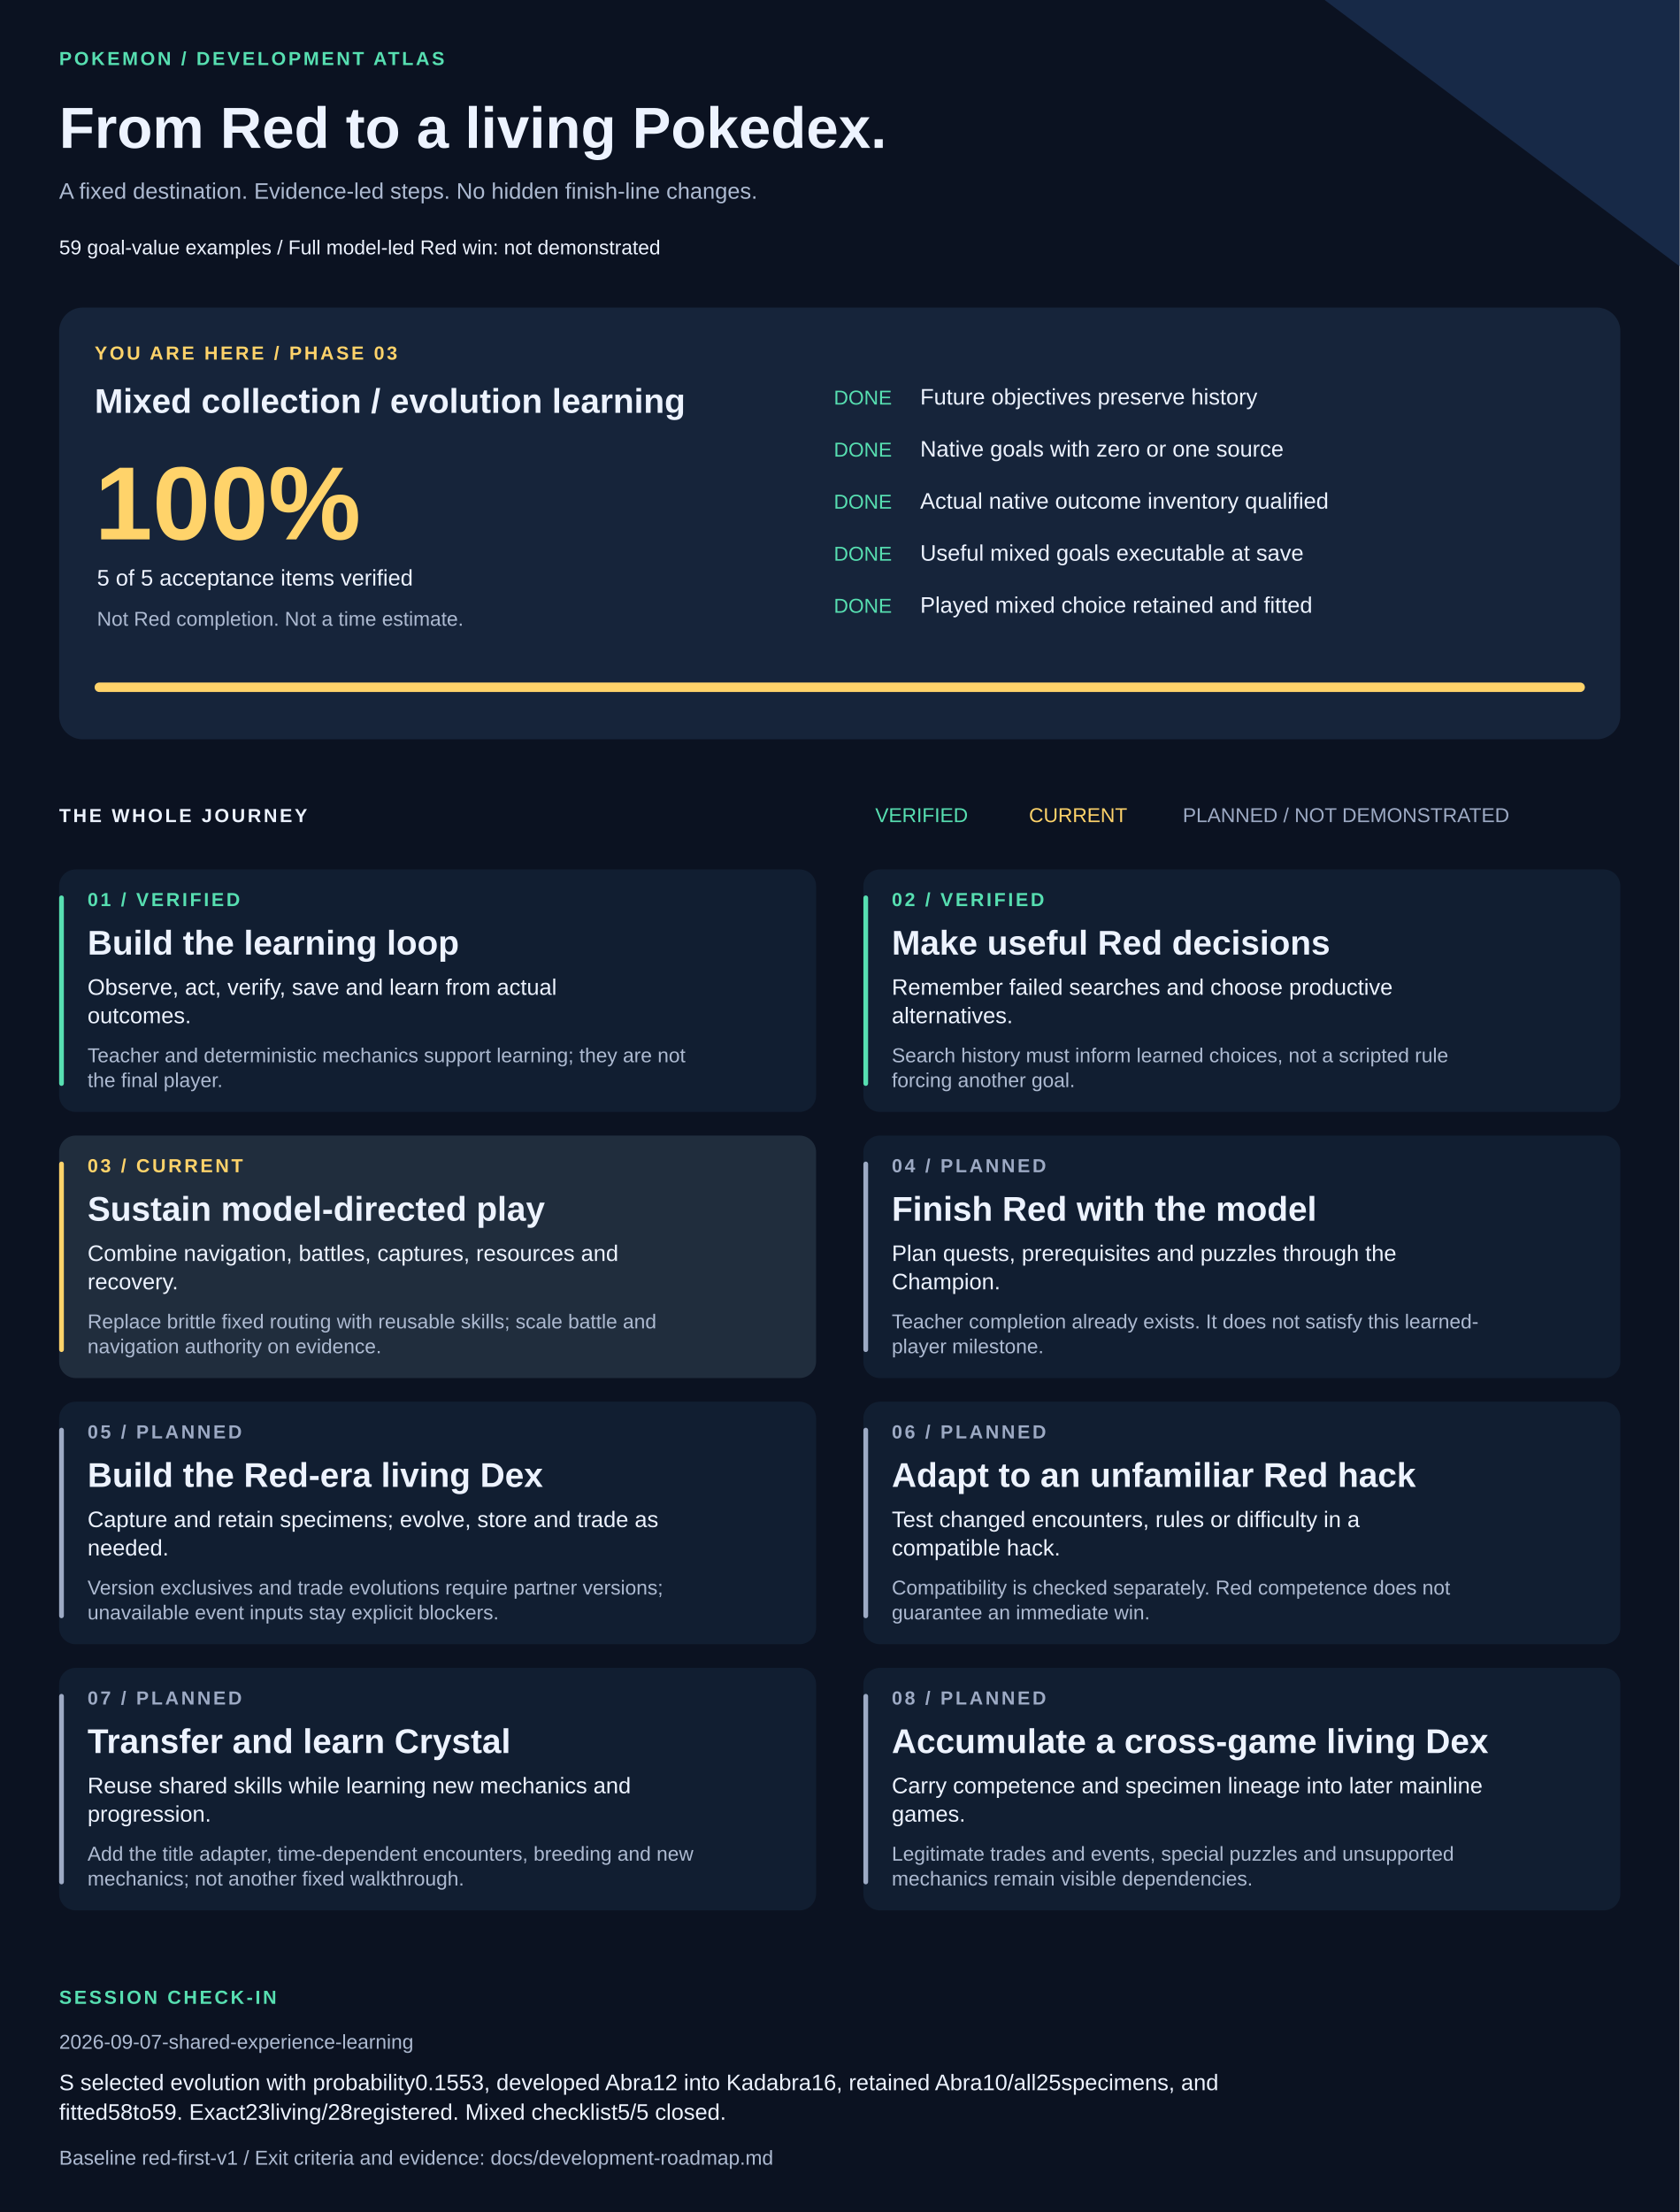
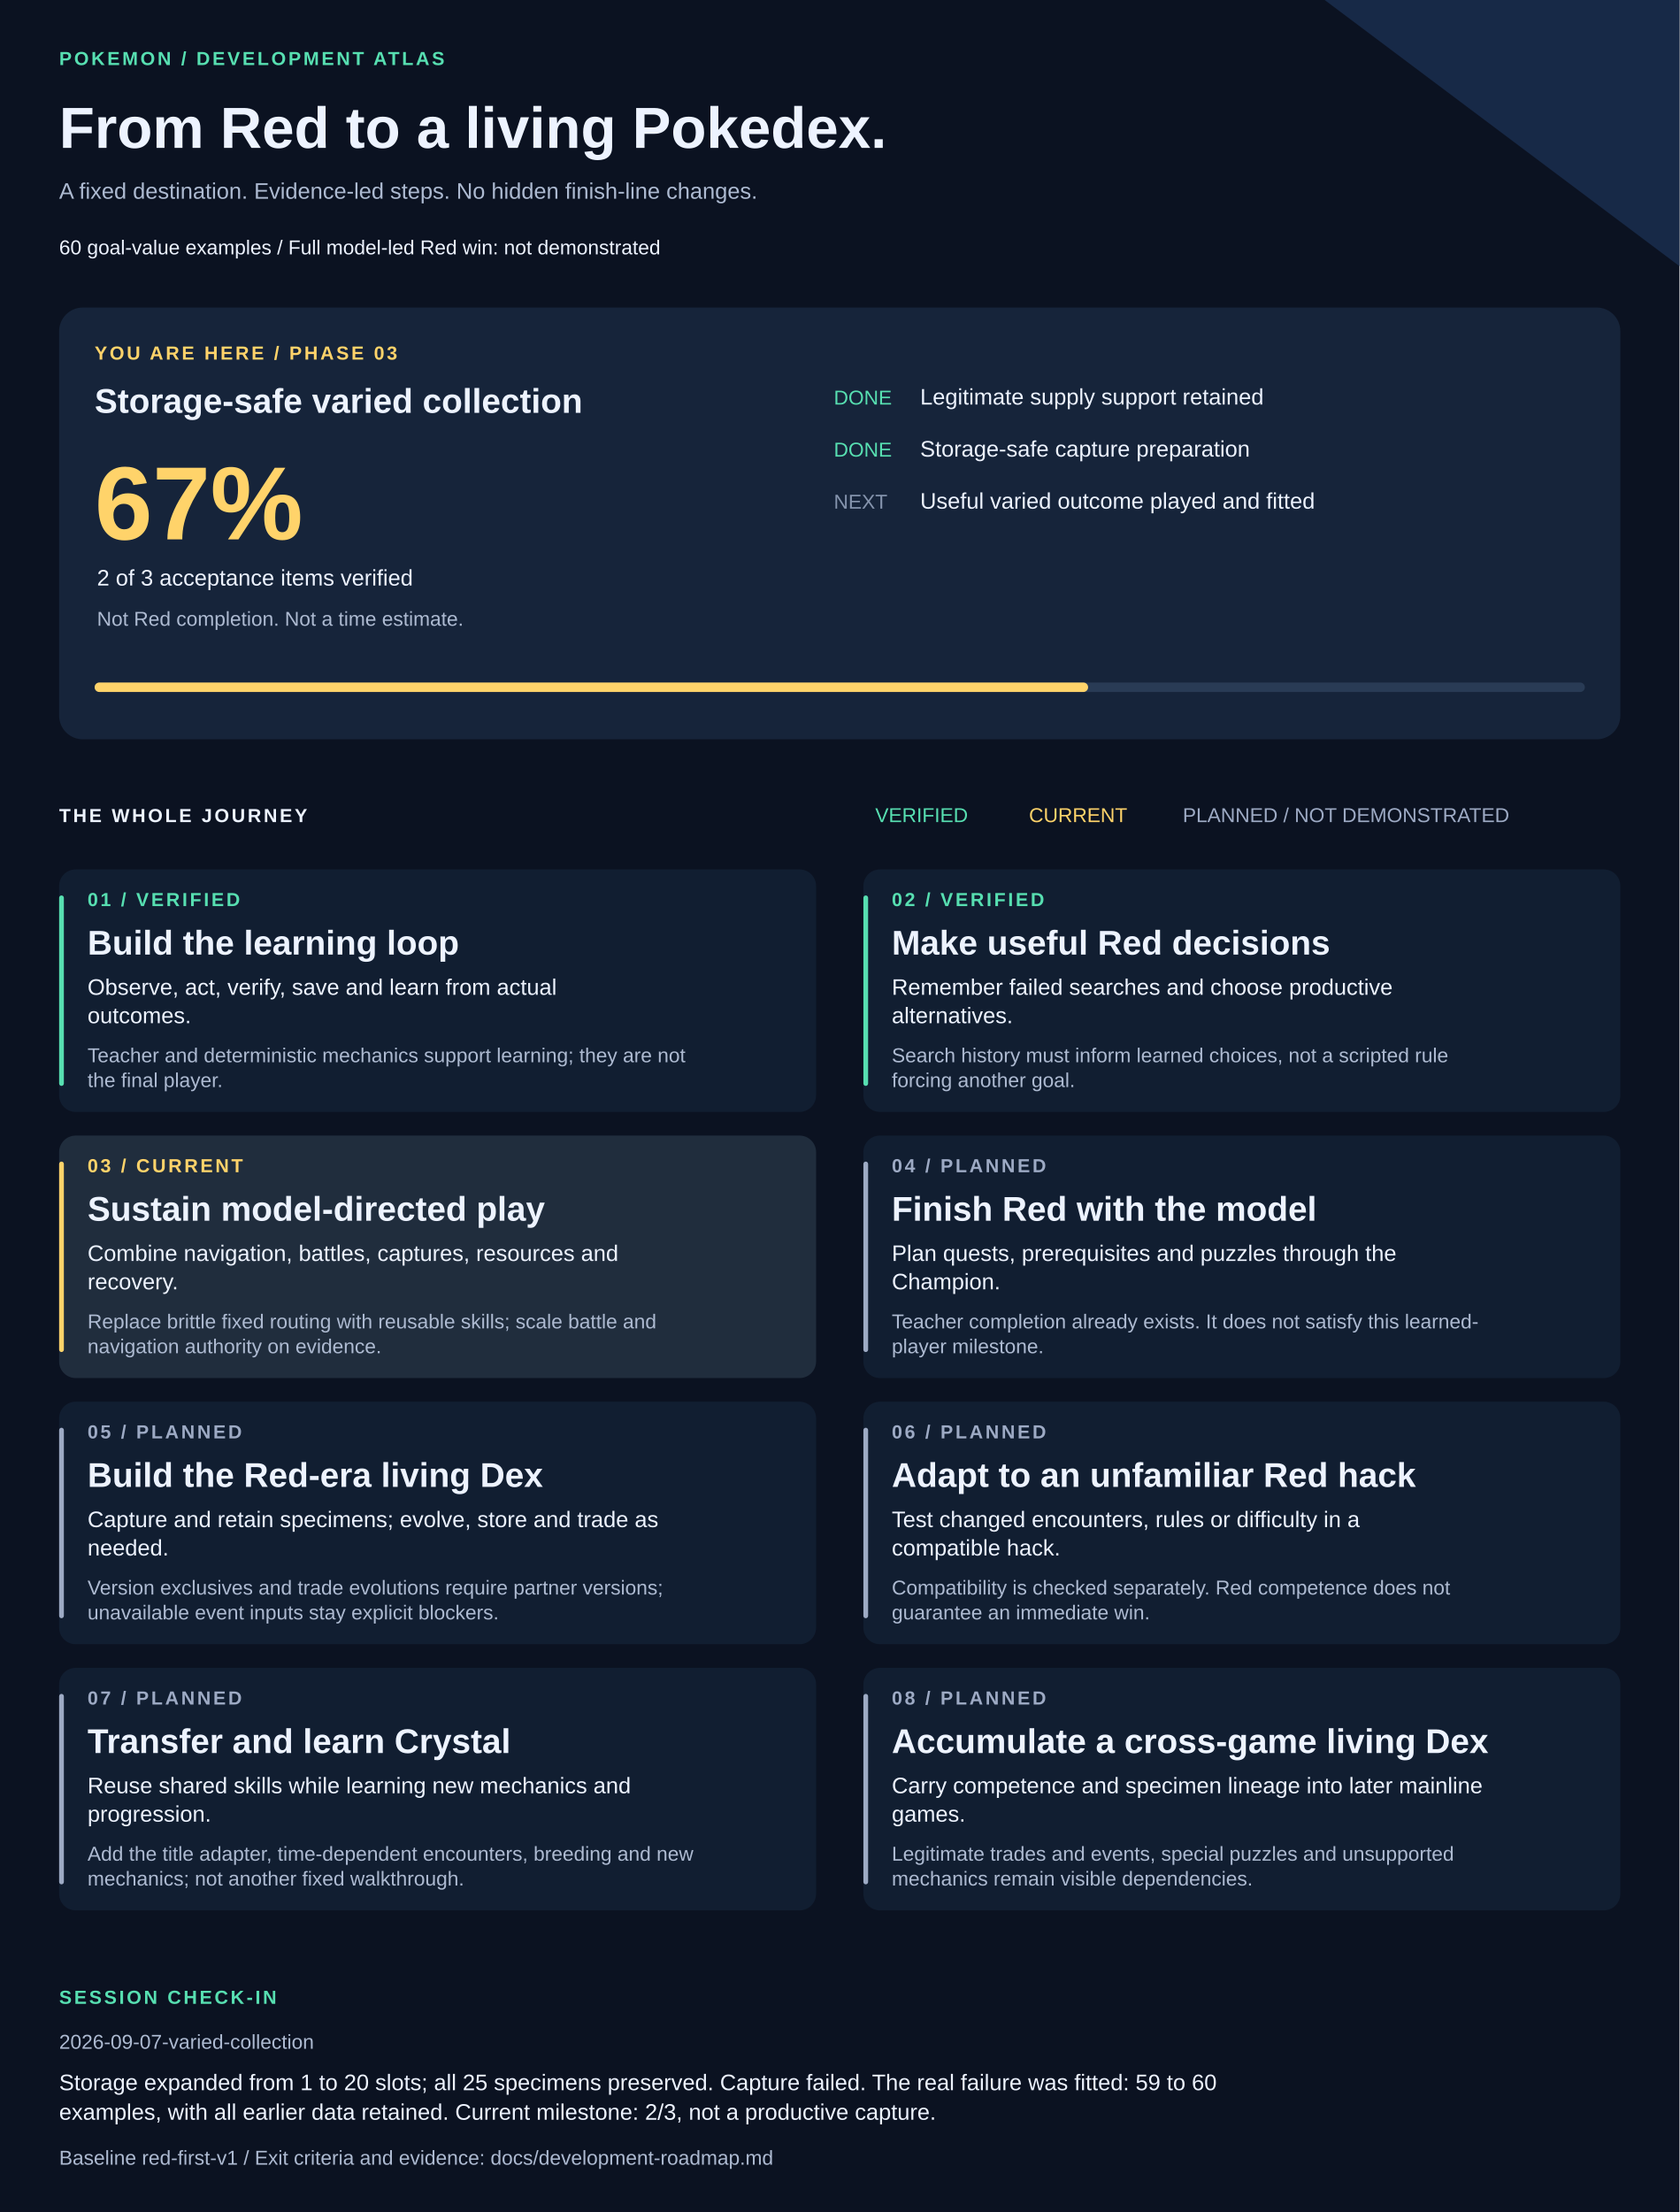
<svg xmlns="http://www.w3.org/2000/svg" width="1420" height="1870" viewBox="0 0 1420 1870" role="img" aria-labelledby="title description">
  <style>text{font-family:Arial,Helvetica,sans-serif;fill:#edf3ff}.muted{fill:#adbad1}.eyebrow{font-size:16px;letter-spacing:2px;font-weight:bold}.heading{font-size:29px;font-weight:bold}.body{font-size:19px}.small{font-size:17px}</style>
  <rect width="1420" height="1870" fill="#0b1221" />
  <path d="M1120 0H1420V225Z" fill="#172947" />
  <text x="50" y="55" class="eyebrow" style="fill:#57dfb1">POKEMON / DEVELOPMENT ATLAS</text>
  <text x="50" y="125" style="font-size:49px;font-weight:bold">From Red to a living Pokedex.</text>
  <text x="50" y="168" class="body muted">A fixed destination. Evidence-led steps. No hidden finish-line changes.</text>
-   <text x="50" y="215" class="small">59 goal-value examples  /  Full model-led Red win: not demonstrated</text>
+   <text x="50" y="215" class="small">60 goal-value examples  /  Full model-led Red win: not demonstrated</text>
  <rect x="50" y="260" width="1320" height="365" rx="20" fill="#16243a" />
  <text x="80" y="304" class="eyebrow" style="fill:#ffd36a">YOU ARE HERE / PHASE 03</text>
-   <text x="80" y="349" class="heading">Mixed collection / evolution learning</text>
-   <text x="80" y="456" style="font-size:88px;font-weight:bold;fill:#ffd36a">100%</text>
-   <text x="82" y="495" class="body">5 of 5 acceptance items verified</text>
+   <text x="80" y="349" class="heading">Storage-safe varied collection</text>
+   <text x="80" y="456" style="font-size:88px;font-weight:bold;fill:#ffd36a">67%</text>
+   <text x="82" y="495" class="body">2 of 3 acceptance items verified</text>
  <text x="82" y="529" class="small muted">Not Red completion. Not a time estimate.</text>
  <text x="705" y="342" class="small" style="fill:#57dfb1">DONE</text>
-   <text x="778" y="342" class="body">Future objectives preserve history</text>
+   <text x="778" y="342" class="body">Legitimate supply support retained</text>
  <text x="705" y="386" class="small" style="fill:#57dfb1">DONE</text>
-   <text x="778" y="386" class="body">Native goals with zero or one source</text>
-   <text x="705" y="430" class="small" style="fill:#57dfb1">DONE</text>
-   <text x="778" y="430" class="body">Actual native outcome inventory qualified</text>
-   <text x="705" y="474" class="small" style="fill:#57dfb1">DONE</text>
-   <text x="778" y="474" class="body">Useful mixed goals executable at save</text>
-   <text x="705" y="518" class="small" style="fill:#57dfb1">DONE</text>
-   <text x="778" y="518" class="body">Played mixed choice retained and fitted</text>
+   <text x="778" y="386" class="body">Storage-safe capture preparation</text>
+   <text x="705" y="430" class="small" style="fill:#8594ad">NEXT</text>
+   <text x="778" y="430" class="body">Useful varied outcome played and fitted</text>
  <rect x="80" y="577" width="1260" height="8" rx="4" fill="#293b55" />
-   <rect x="80" y="577" width="1260" height="8" rx="4" fill="#ffd36a" />
+   <rect x="80" y="577" width="840" height="8" rx="4" fill="#ffd36a" />
  <text x="50" y="695" class="eyebrow">THE WHOLE JOURNEY</text>
  <text x="740" y="695" class="small" style="fill:#57dfb1">VERIFIED</text>
  <text x="870" y="695" class="small" style="fill:#ffd36a">CURRENT</text>
  <text x="1000" y="695" class="small" style="fill:#9daac4">PLANNED / NOT DEMONSTRATED</text>
  <rect x="50" y="735" width="640" height="205" rx="14" fill="#111e31" />
  <rect x="50" y="757" width="4" height="161" rx="2" fill="#57dfb1" />
  <text x="74" y="766" class="eyebrow" style="fill:#57dfb1">01 / VERIFIED</text>
  <text x="74" y="807" class="heading">Build the learning loop</text>
  <text x="74" y="841" class="body">Observe, act, verify, save and learn from actual</text>
  <text x="74" y="865" class="body">outcomes.</text>
  <text x="74" y="898" class="small muted">Teacher and deterministic mechanics support learning; they are not</text>
  <text x="74" y="919" class="small muted">the final player.</text>
  <rect x="730" y="735" width="640" height="205" rx="14" fill="#111e31" />
  <rect x="730" y="757" width="4" height="161" rx="2" fill="#57dfb1" />
  <text x="754" y="766" class="eyebrow" style="fill:#57dfb1">02 / VERIFIED</text>
  <text x="754" y="807" class="heading">Make useful Red decisions</text>
  <text x="754" y="841" class="body">Remember failed searches and choose productive</text>
  <text x="754" y="865" class="body">alternatives.</text>
  <text x="754" y="898" class="small muted">Search history must inform learned choices, not a scripted rule</text>
  <text x="754" y="919" class="small muted">forcing another goal.</text>
  <rect x="50" y="960" width="640" height="205" rx="14" fill="#202d3d" />
  <rect x="50" y="982" width="4" height="161" rx="2" fill="#ffd36a" />
  <text x="74" y="991" class="eyebrow" style="fill:#ffd36a">03 / CURRENT</text>
  <text x="74" y="1032" class="heading">Sustain model-directed play</text>
  <text x="74" y="1066" class="body">Combine navigation, battles, captures, resources and</text>
  <text x="74" y="1090" class="body">recovery.</text>
  <text x="74" y="1123" class="small muted">Replace brittle fixed routing with reusable skills; scale battle and</text>
  <text x="74" y="1144" class="small muted">navigation authority on evidence.</text>
  <rect x="730" y="960" width="640" height="205" rx="14" fill="#111e31" />
  <rect x="730" y="982" width="4" height="161" rx="2" fill="#9daac4" />
  <text x="754" y="991" class="eyebrow" style="fill:#9daac4">04 / PLANNED</text>
  <text x="754" y="1032" class="heading">Finish Red with the model</text>
  <text x="754" y="1066" class="body">Plan quests, prerequisites and puzzles through the</text>
  <text x="754" y="1090" class="body">Champion.</text>
  <text x="754" y="1123" class="small muted">Teacher completion already exists. It does not satisfy this learned-</text>
  <text x="754" y="1144" class="small muted">player milestone.</text>
  <rect x="50" y="1185" width="640" height="205" rx="14" fill="#111e31" />
  <rect x="50" y="1207" width="4" height="161" rx="2" fill="#9daac4" />
  <text x="74" y="1216" class="eyebrow" style="fill:#9daac4">05 / PLANNED</text>
  <text x="74" y="1257" class="heading">Build the Red-era living Dex</text>
  <text x="74" y="1291" class="body">Capture and retain specimens; evolve, store and trade as</text>
  <text x="74" y="1315" class="body">needed.</text>
  <text x="74" y="1348" class="small muted">Version exclusives and trade evolutions require partner versions;</text>
  <text x="74" y="1369" class="small muted">unavailable event inputs stay explicit blockers.</text>
  <rect x="730" y="1185" width="640" height="205" rx="14" fill="#111e31" />
  <rect x="730" y="1207" width="4" height="161" rx="2" fill="#9daac4" />
  <text x="754" y="1216" class="eyebrow" style="fill:#9daac4">06 / PLANNED</text>
  <text x="754" y="1257" class="heading">Adapt to an unfamiliar Red hack</text>
  <text x="754" y="1291" class="body">Test changed encounters, rules or difficulty in a</text>
  <text x="754" y="1315" class="body">compatible hack.</text>
  <text x="754" y="1348" class="small muted">Compatibility is checked separately. Red competence does not</text>
  <text x="754" y="1369" class="small muted">guarantee an immediate win.</text>
  <rect x="50" y="1410" width="640" height="205" rx="14" fill="#111e31" />
  <rect x="50" y="1432" width="4" height="161" rx="2" fill="#9daac4" />
  <text x="74" y="1441" class="eyebrow" style="fill:#9daac4">07 / PLANNED</text>
  <text x="74" y="1482" class="heading">Transfer and learn Crystal</text>
  <text x="74" y="1516" class="body">Reuse shared skills while learning new mechanics and</text>
  <text x="74" y="1540" class="body">progression.</text>
  <text x="74" y="1573" class="small muted">Add the title adapter, time-dependent encounters, breeding and new</text>
  <text x="74" y="1594" class="small muted">mechanics; not another fixed walkthrough.</text>
  <rect x="730" y="1410" width="640" height="205" rx="14" fill="#111e31" />
  <rect x="730" y="1432" width="4" height="161" rx="2" fill="#9daac4" />
  <text x="754" y="1441" class="eyebrow" style="fill:#9daac4">08 / PLANNED</text>
  <text x="754" y="1482" class="heading">Accumulate a cross-game living Dex</text>
  <text x="754" y="1516" class="body">Carry competence and specimen lineage into later mainline</text>
  <text x="754" y="1540" class="body">games.</text>
  <text x="754" y="1573" class="small muted">Legitimate trades and events, special puzzles and unsupported</text>
  <text x="754" y="1594" class="small muted">mechanics remain visible dependencies.</text>
  <text x="50" y="1694" class="eyebrow" style="fill:#57dfb1">SESSION CHECK-IN</text>
-   <text x="50" y="1732" class="small muted">2026-09-07-shared-experience-learning</text>
-   <text x="50" y="1767" class="body">S selected evolution with probability0.1553, developed Abra12 into Kadabra16, retained Abra10/all25specimens, and</text>
-   <text x="50" y="1792" class="body">fitted58to59. Exact23living/28registered. Mixed checklist5/5 closed.</text>
+   <text x="50" y="1732" class="small muted">2026-09-07-varied-collection</text>
+   <text x="50" y="1767" class="body">Storage expanded from 1 to 20 slots; all 25 specimens preserved. Capture failed. The real failure was fitted: 59 to 60</text>
+   <text x="50" y="1792" class="body">examples, with all earlier data retained. Current milestone: 2/3, not a productive capture.</text>
  <text x="50" y="1830" class="small muted">Baseline red-first-v1 / Exit criteria and evidence: docs/development-roadmap.md</text>
</svg>
